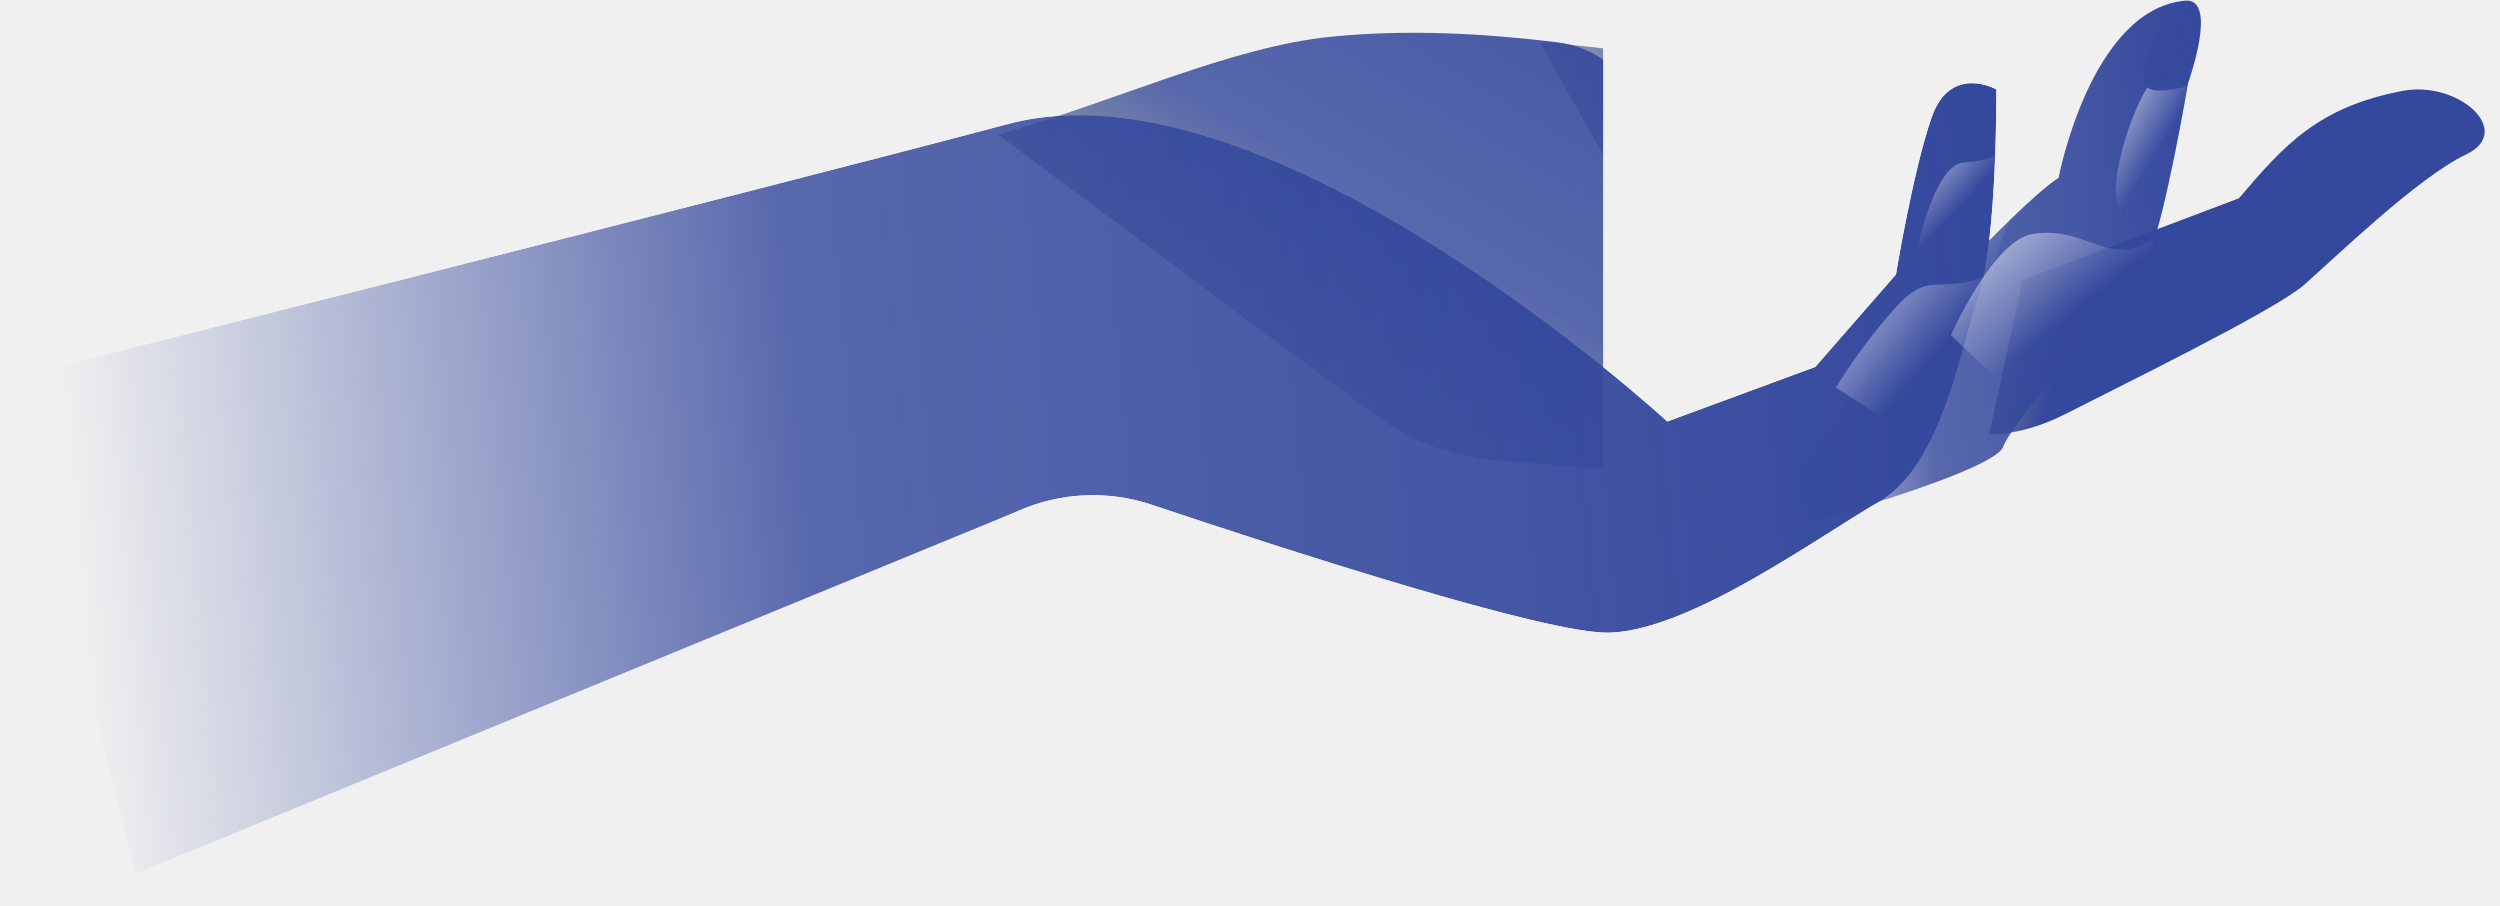
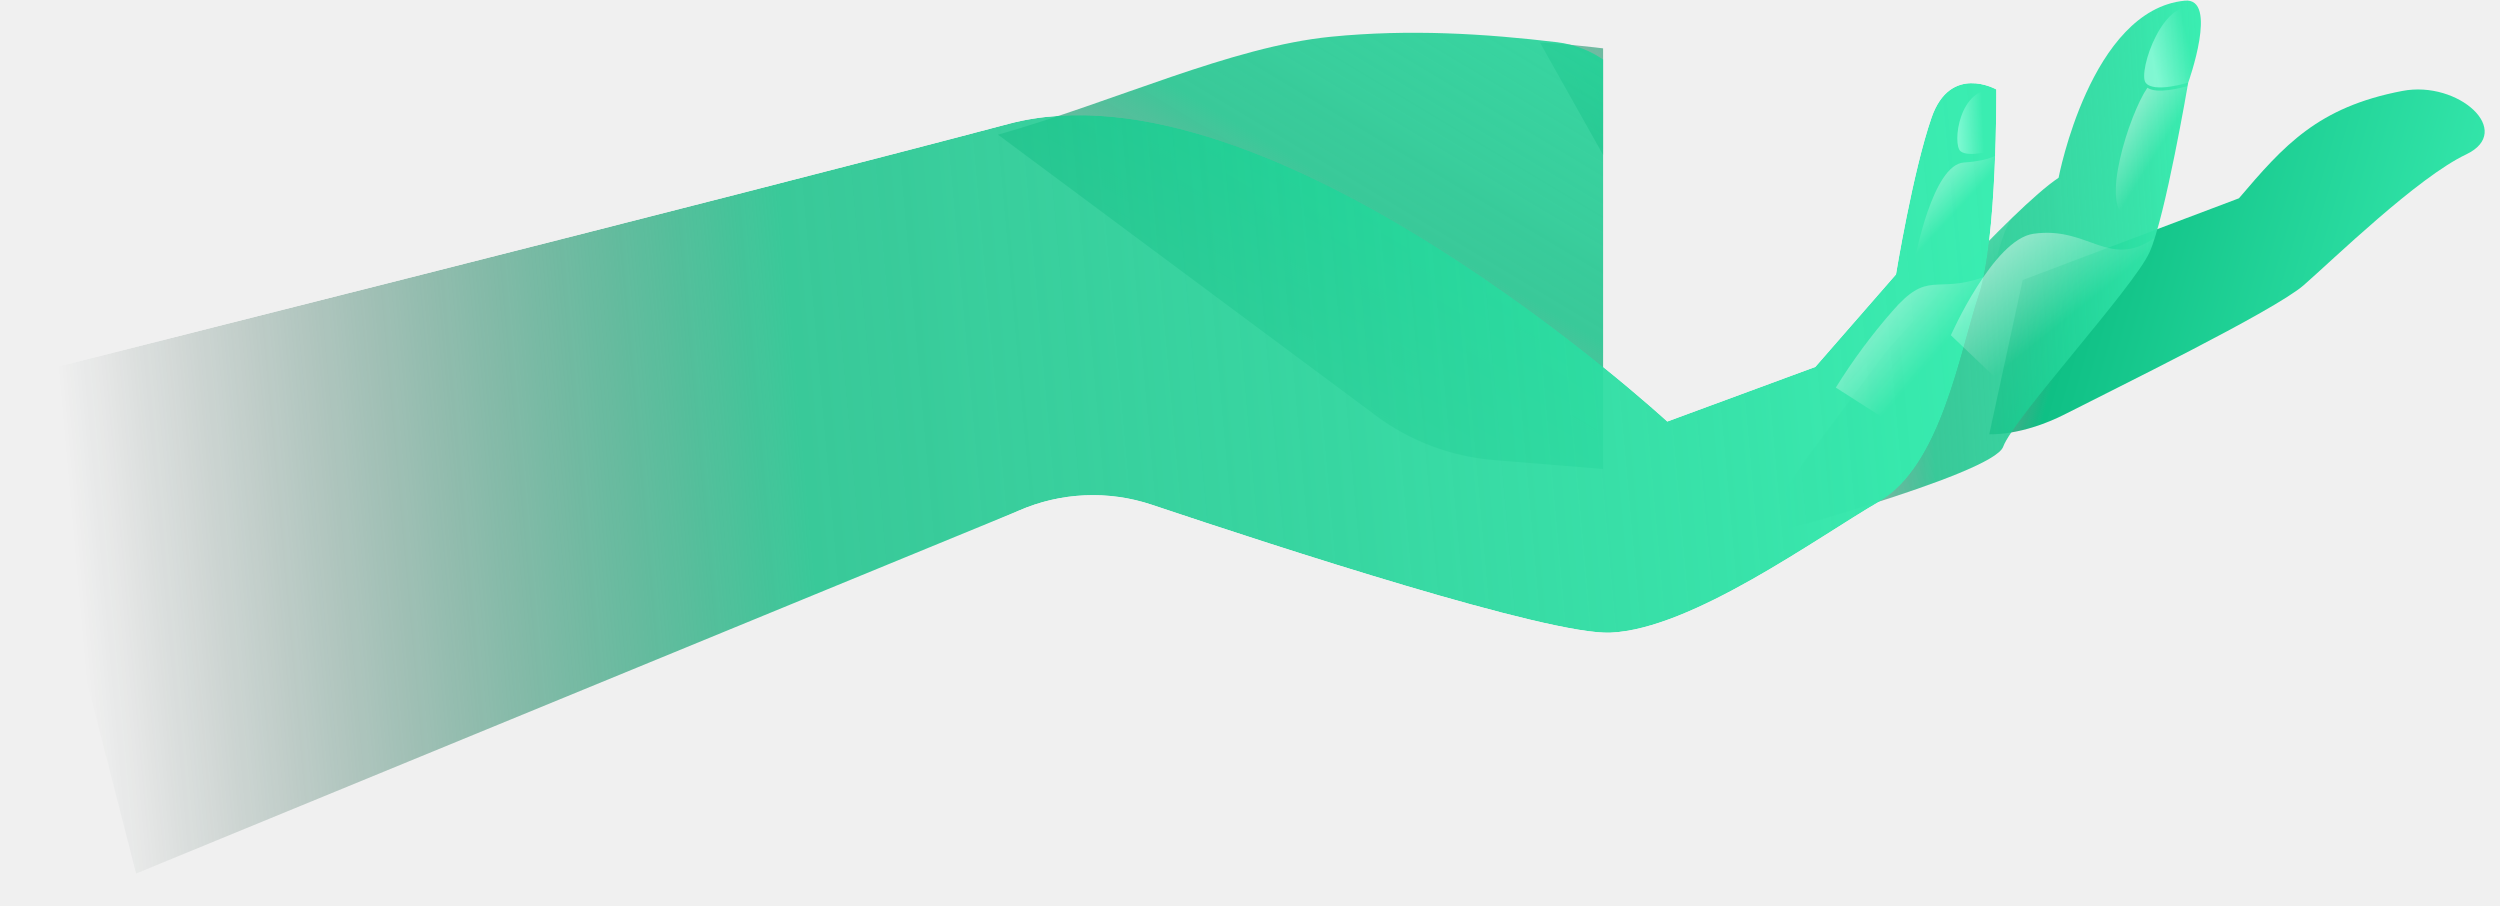
<svg xmlns="http://www.w3.org/2000/svg" width="406" height="147" viewBox="0 0 406 147" fill="none">
  <g clip-path="url(#clip0_1135_845)">
    <path d="M343.043 11.557C339.996 5.569 326.926 5.551 315.622 8.272C297.669 12.6 292.702 12.555 274.602 9.804C256.501 7.052 250.093 6.916 250.093 6.916L266.466 36.053C266.466 36.053 286.808 29.881 299.481 29.885C312.153 29.889 323.924 29.31 334.224 24.796C343.503 20.753 345.18 15.799 343.043 11.557Z" fill="url(#paint0_linear_1135_845)" />
    <path d="M162.08 21.874C181.22 16.436 199.899 7.581 216.153 5.966C228.935 4.701 241.13 5.46 252.893 6.858C255.735 7.204 258.442 8.271 260.757 9.957C263.071 11.643 264.916 13.893 266.115 16.494C270.983 26.972 279.816 43.695 287.211 44.973C298.035 46.839 328.387 44.943 328.387 44.943L298.378 79.275L242.664 74.72C235.7 74.155 229.034 71.647 223.425 67.48L162.08 21.874Z" fill="url(#paint1_linear_1135_845)" />
  </g>
  <path d="M323.058 70.519C323.058 70.519 328.314 70.888 335.558 67.166C342.802 63.444 369.332 50.495 374.12 46.317C378.908 42.138 392.597 28.825 400.503 25.076C408.408 21.326 399.258 13.017 390.147 14.768C376.403 17.389 370.887 23.647 363.603 32.203L328.482 45.475L323.058 70.519Z" fill="url(#paint2_linear_1135_845)" />
  <path d="M306.37 57.029C306.37 57.029 326.798 33.847 334.315 28.87C334.315 28.87 339.493 1.604 354.804 0.11C360.357 -0.441 355.366 13.411 355.366 13.411C355.366 13.411 351.642 35.274 349.09 40.958C346.537 46.643 326.977 67.942 325.316 72.549C323.656 77.156 283.489 87.796 283.489 87.796L306.37 57.029Z" fill="url(#paint3_linear_1135_845)" />
  <path d="M306.367 57.028C306.367 57.028 317.786 44.046 326.699 35.432C322.412 42.056 320.678 66.129 325.321 72.487C323.648 77.044 283.494 87.735 283.494 87.735L306.367 57.028Z" fill="url(#paint4_linear_1135_845)" />
  <mask id="mask0_1135_845" style="mask-type:luminance" maskUnits="userSpaceOnUse" x="1" y="13" width="324" height="133">
    <path d="M23.043 145.489L165.418 82.944C172.245 79.948 179.998 79.601 187.066 81.977C207.782 88.93 251.509 103.168 261.539 102.743C274.795 102.183 295.155 87.262 305.189 81.465C315.224 75.668 318.293 57.085 321.332 47.995C324.37 38.905 324.205 14.526 324.205 14.526C324.205 14.526 316.736 10.295 313.686 19.1C310.635 27.905 307.907 44.567 307.907 44.567L294.808 59.587L270.769 68.455C270.769 68.455 206.127 8.868 163.774 20.121C121.421 31.374 1.498 61.528 1.498 61.528L23.043 145.489Z" fill="white" />
  </mask>
  <g mask="url(#mask0_1135_845)">
    <path d="M5.191 148.807L165.418 82.944C172.245 79.948 179.998 79.601 187.066 81.977C207.782 88.93 251.509 103.168 261.539 102.743C274.795 102.183 295.155 87.262 305.189 81.465C315.224 75.668 318.293 57.085 321.332 47.995C324.37 38.905 324.205 14.526 324.205 14.526C324.205 14.526 316.736 10.295 313.686 19.1C310.635 27.905 307.907 44.567 307.907 44.567L294.808 59.587L270.769 68.455C270.769 68.455 206.127 8.868 163.774 20.121C121.421 31.374 1.498 61.528 1.498 61.528L5.191 148.807Z" fill="url(#paint5_linear_1135_845)" />
    <path d="M322.113 45.026C314.243 47.776 313.173 43.722 307.263 50.599C303.882 54.47 300.83 58.599 298.139 62.944L317.555 75.376L322.113 45.026Z" fill="url(#paint6_linear_1135_845)" />
    <path d="M324.645 24.906C324.645 24.906 323.522 26.096 318.939 26.391C313.882 26.718 311.046 41.834 311.046 41.834L325.319 40.843L324.645 24.906Z" fill="url(#paint7_linear_1135_845)" />
  </g>
  <path d="M324.06 24.329C324.06 24.329 319.783 25.662 318.401 24.569C317.02 23.475 318.103 13.897 324.206 14.526L324.06 24.329Z" fill="url(#paint8_linear_1135_845)" />
  <path d="M316.822 54.446C316.822 54.446 323.707 38.862 330.245 37.963C339.244 36.685 342.472 43.818 349.949 38.608C349.704 39.406 349.417 40.191 349.09 40.959C347.18 45.219 335.712 58.254 329.38 66.433L316.822 54.446Z" fill="url(#paint9_linear_1135_845)" />
  <path d="M348.456 13.439C347.109 11.722 351.448 -1.144 357.052 1.432C358.459 4.808 355.367 13.411 355.367 13.411C355.367 13.411 349.803 15.166 348.456 13.439Z" fill="url(#paint10_linear_1135_845)" />
  <path d="M345.482 35.193C340.912 33.928 345.739 18.615 348.735 14.247C350.278 15.304 354.019 14.309 355.391 13.966C355.391 13.966 353.666 24.04 351.772 32.297C349.483 34.82 348.568 36.082 345.482 35.193Z" fill="url(#paint11_linear_1135_845)" />
  <defs>
    <linearGradient id="paint0_linear_1135_845" x1="374.245" y1="-17.991" x2="231.9" y2="39.81" gradientUnits="userSpaceOnUse">
-       <stop stop-color="#34489d" />
-       <stop offset="0.656" stop-color="#34489d" stop-opacity="0.81" />
+       <stop stop-color="#3AEDB1" />
+       <stop offset="0.656" stop-color="#0FC085" stop-opacity="0.81" />
      <stop offset="1" stop-color="#0C231B" stop-opacity="0" />
    </linearGradient>
    <linearGradient id="paint1_linear_1135_845" x1="255.122" y1="-57.002" x2="177.348" y2="72.874" gradientUnits="userSpaceOnUse">
-       <stop stop-color="#34489d" />
-       <stop offset="0.621" stop-color="#34489d" stop-opacity="0.81" />
+       <stop stop-color="#3AEDB1" />
+       <stop offset="0.621" stop-color="#0FC085" stop-opacity="0.81" />
      <stop offset="1" stop-color="#0C231B" stop-opacity="0" />
    </linearGradient>
    <linearGradient id="paint2_linear_1135_845" x1="401.344" y1="74.5" x2="313.574" y2="49.226" gradientUnits="userSpaceOnUse">
-       <stop stop-color="#34489d" />
-       <stop offset="0.752" stop-color="#34489d" />
+       <stop stop-color="#3AEDB1" />
+       <stop offset="0.752" stop-color="#0FC085" />
      <stop offset="1" stop-color="#0C231B" stop-opacity="0" />
    </linearGradient>
    <linearGradient id="paint3_linear_1135_845" x1="359.066" y1="42.265" x2="283.937" y2="46.644" gradientUnits="userSpaceOnUse">
-       <stop stop-color="#34489d" />
-       <stop offset="0.621" stop-color="#34489d" stop-opacity="0.81" />
-       <stop offset="1" stop-color="#34489d" stop-opacity="0" />
+       <stop stop-color="#3AEDB1" />
+       <stop offset="0.621" stop-color="#0FC085" stop-opacity="0.81" />
+       <stop offset="1" stop-color="#0C231B" stop-opacity="0" />
    </linearGradient>
    <linearGradient id="paint4_linear_1135_845" x1="290.453" y1="1.663" x2="329.32" y2="38.734" gradientUnits="userSpaceOnUse">
      <stop stop-color="white" />
      <stop offset="1" stop-color="white" stop-opacity="0" />
    </linearGradient>
    <linearGradient id="paint5_linear_1135_845" x1="326.656" y1="72.452" x2="12.934" y2="100.511" gradientUnits="userSpaceOnUse">
-       <stop stop-color="#34489d" />
-       <stop offset="0.621" stop-color="#34489d" stop-opacity="0.81" />
-       <stop offset="1" stop-color="#34489d" stop-opacity="0" />
+       <stop stop-color="#3AEDB1" />
+       <stop offset="0.621" stop-color="#0FC085" stop-opacity="0.81" />
+       <stop offset="1" stop-color="#0C231B" stop-opacity="0" />
    </linearGradient>
    <linearGradient id="paint6_linear_1135_845" x1="302.297" y1="24.773" x2="325.412" y2="44.859" gradientUnits="userSpaceOnUse">
      <stop stop-color="white" />
      <stop offset="1" stop-color="white" stop-opacity="0" />
    </linearGradient>
    <linearGradient id="paint7_linear_1135_845" x1="313.207" y1="13.953" x2="325.793" y2="25.631" gradientUnits="userSpaceOnUse">
      <stop stop-color="white" />
      <stop offset="1" stop-color="white" stop-opacity="0" />
    </linearGradient>
    <linearGradient id="paint8_linear_1135_845" x1="324.422" y1="19.645" x2="317.746" y2="19.927" gradientUnits="userSpaceOnUse">
-       <stop offset="0.36" stop-color="#34489d" stop-opacity="0" />
-       <stop offset="1" stop-color="#34489d" stop-opacity="0.7" />
+       <stop offset="0.36" stop-color="#9EFFE2" stop-opacity="0" />
+       <stop offset="1" stop-color="#9EFFE2" stop-opacity="0.7" />
    </linearGradient>
    <linearGradient id="paint9_linear_1135_845" x1="323.179" y1="18.244" x2="344.395" y2="44.819" gradientUnits="userSpaceOnUse">
      <stop stop-color="white" />
      <stop offset="1" stop-color="white" stop-opacity="0" />
    </linearGradient>
    <linearGradient id="paint10_linear_1135_845" x1="358.816" y1="6.486" x2="349.474" y2="8.584" gradientUnits="userSpaceOnUse">
-       <stop offset="0.36" stop-color="#34489d" stop-opacity="0" />
-       <stop offset="1" stop-color="#34489d" stop-opacity="0.7" />
+       <stop offset="0.36" stop-color="#9EFFE2" stop-opacity="0" />
+       <stop offset="1" stop-color="#9EFFE2" stop-opacity="0.7" />
    </linearGradient>
    <linearGradient id="paint11_linear_1135_845" x1="345.183" y1="-0.408" x2="360.153" y2="8.905" gradientUnits="userSpaceOnUse">
      <stop stop-color="white" />
      <stop offset="1" stop-color="white" stop-opacity="0" />
    </linearGradient>
    <clipPath id="clip0_1135_845">
      <rect width="99" height="84" fill="white" transform="translate(161.344 1)" />
    </clipPath>
  </defs>
</svg>
